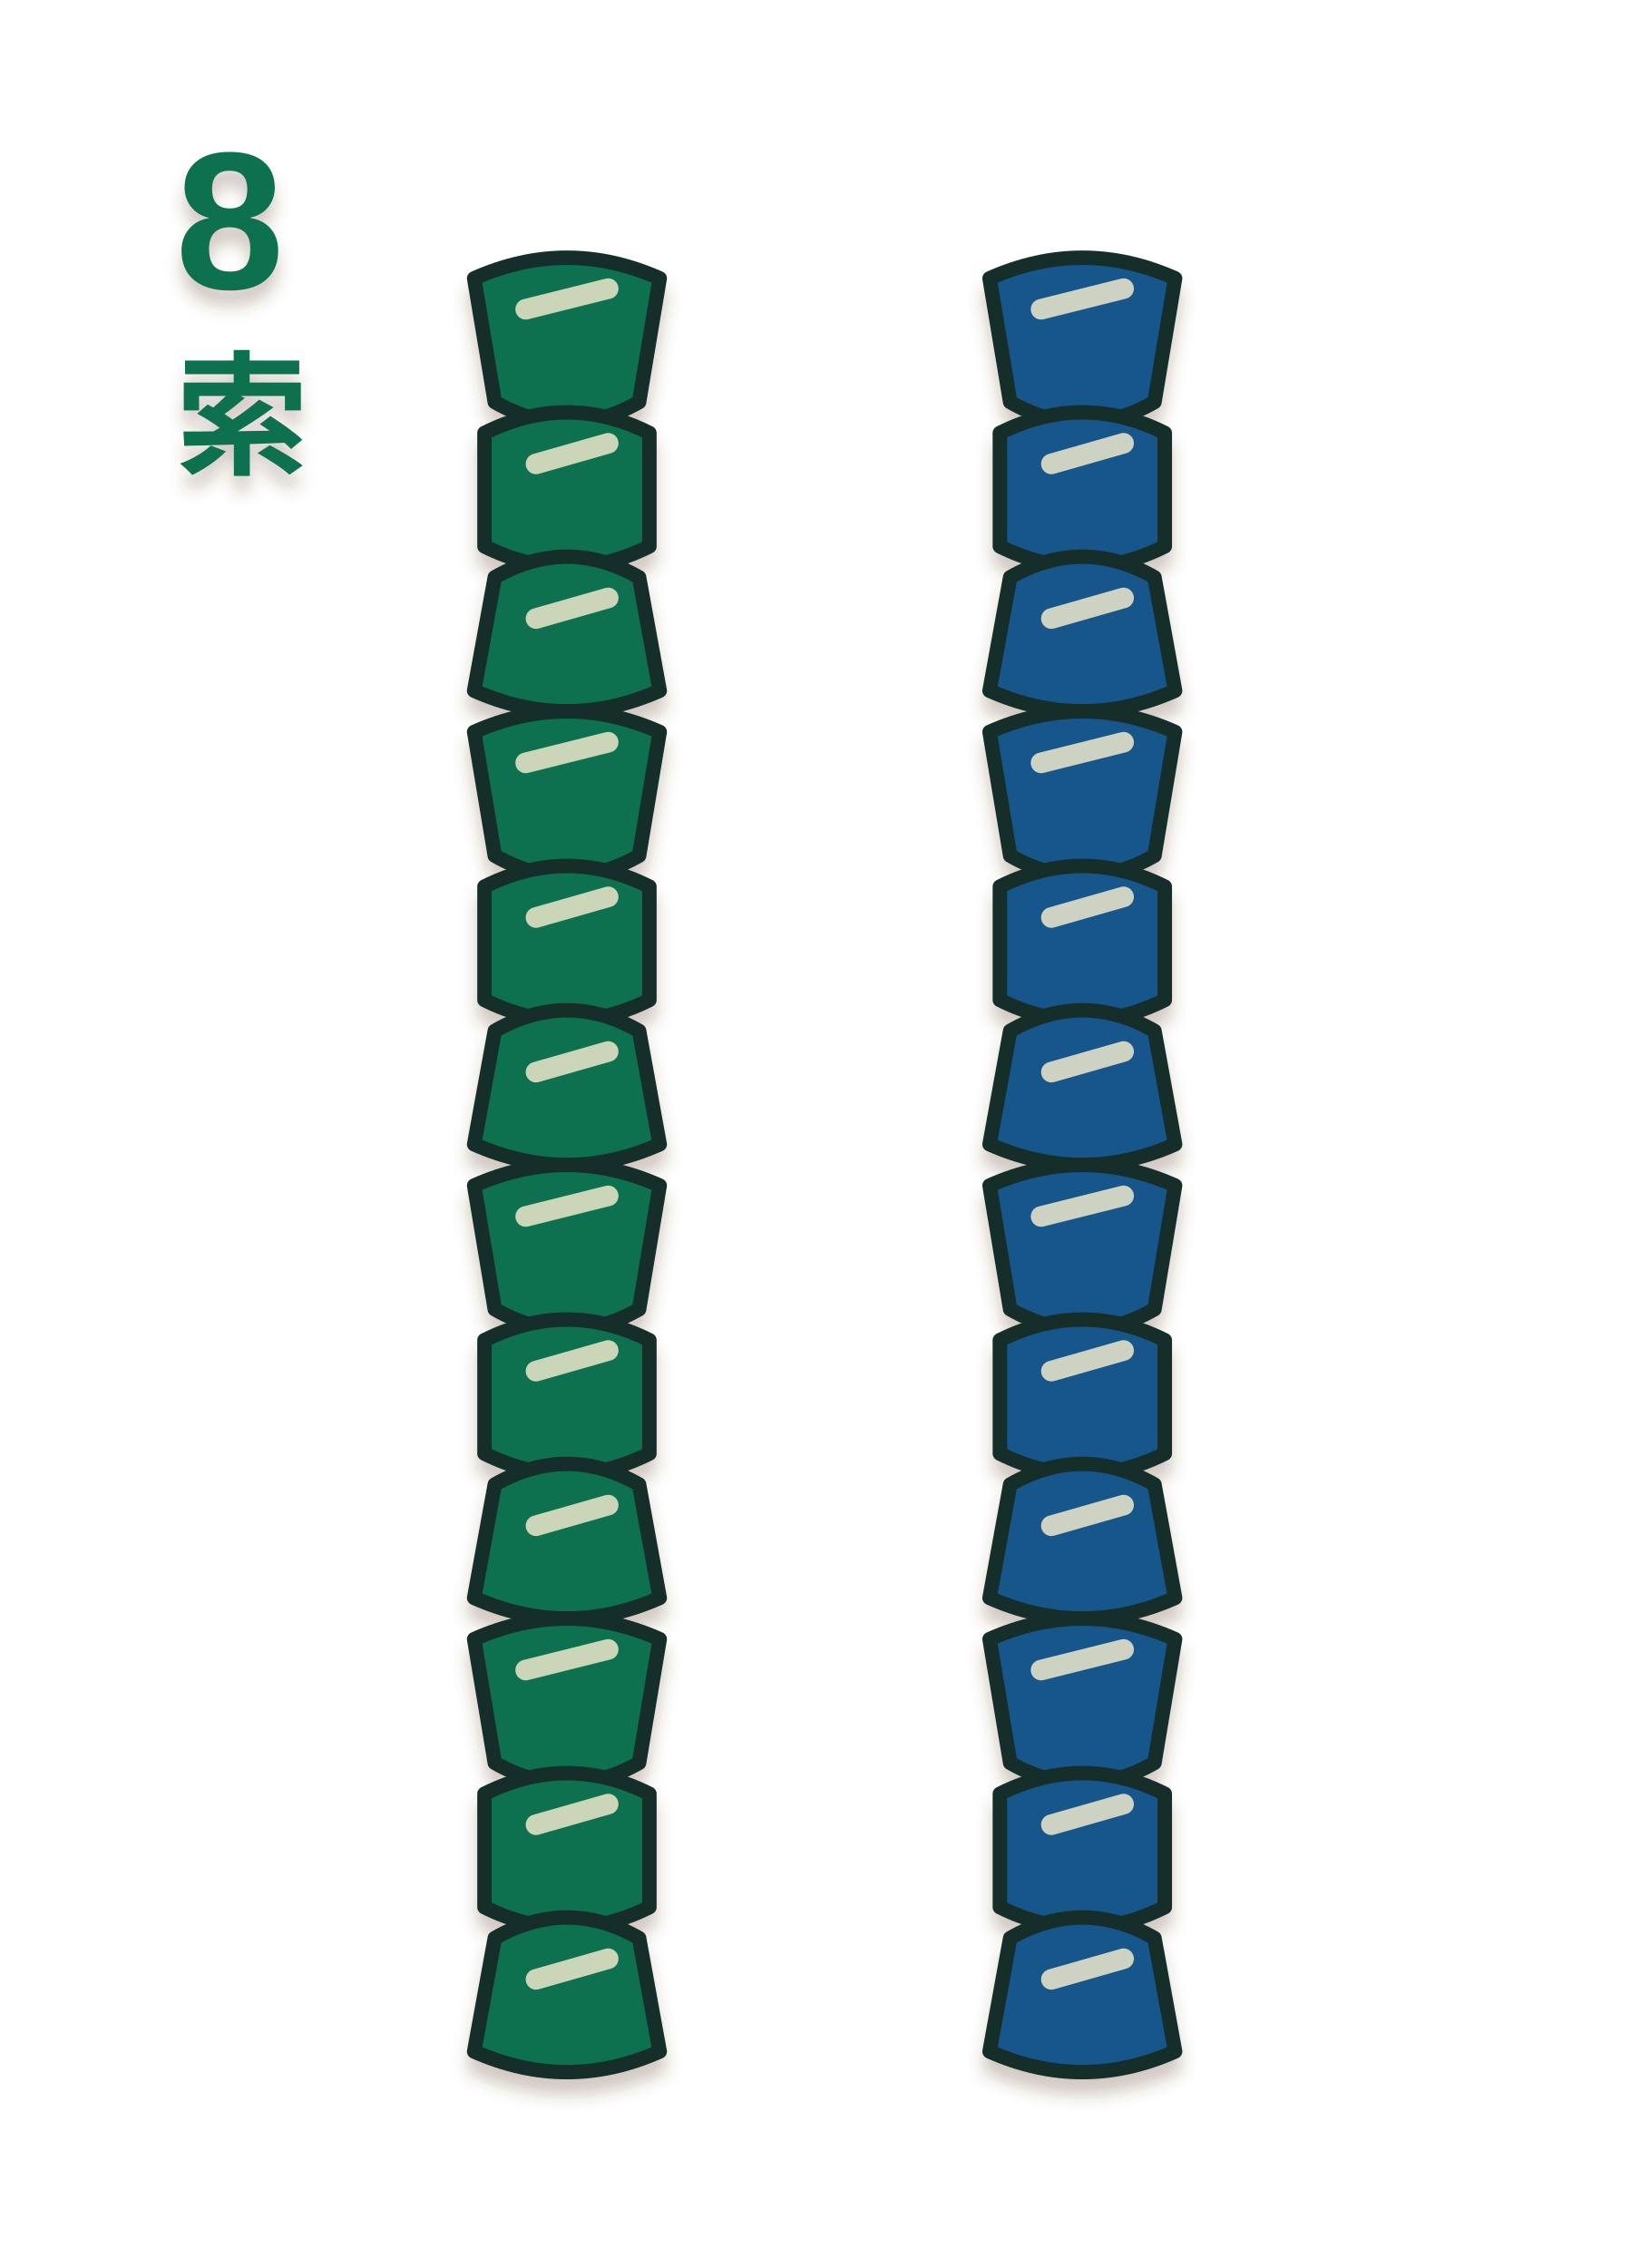
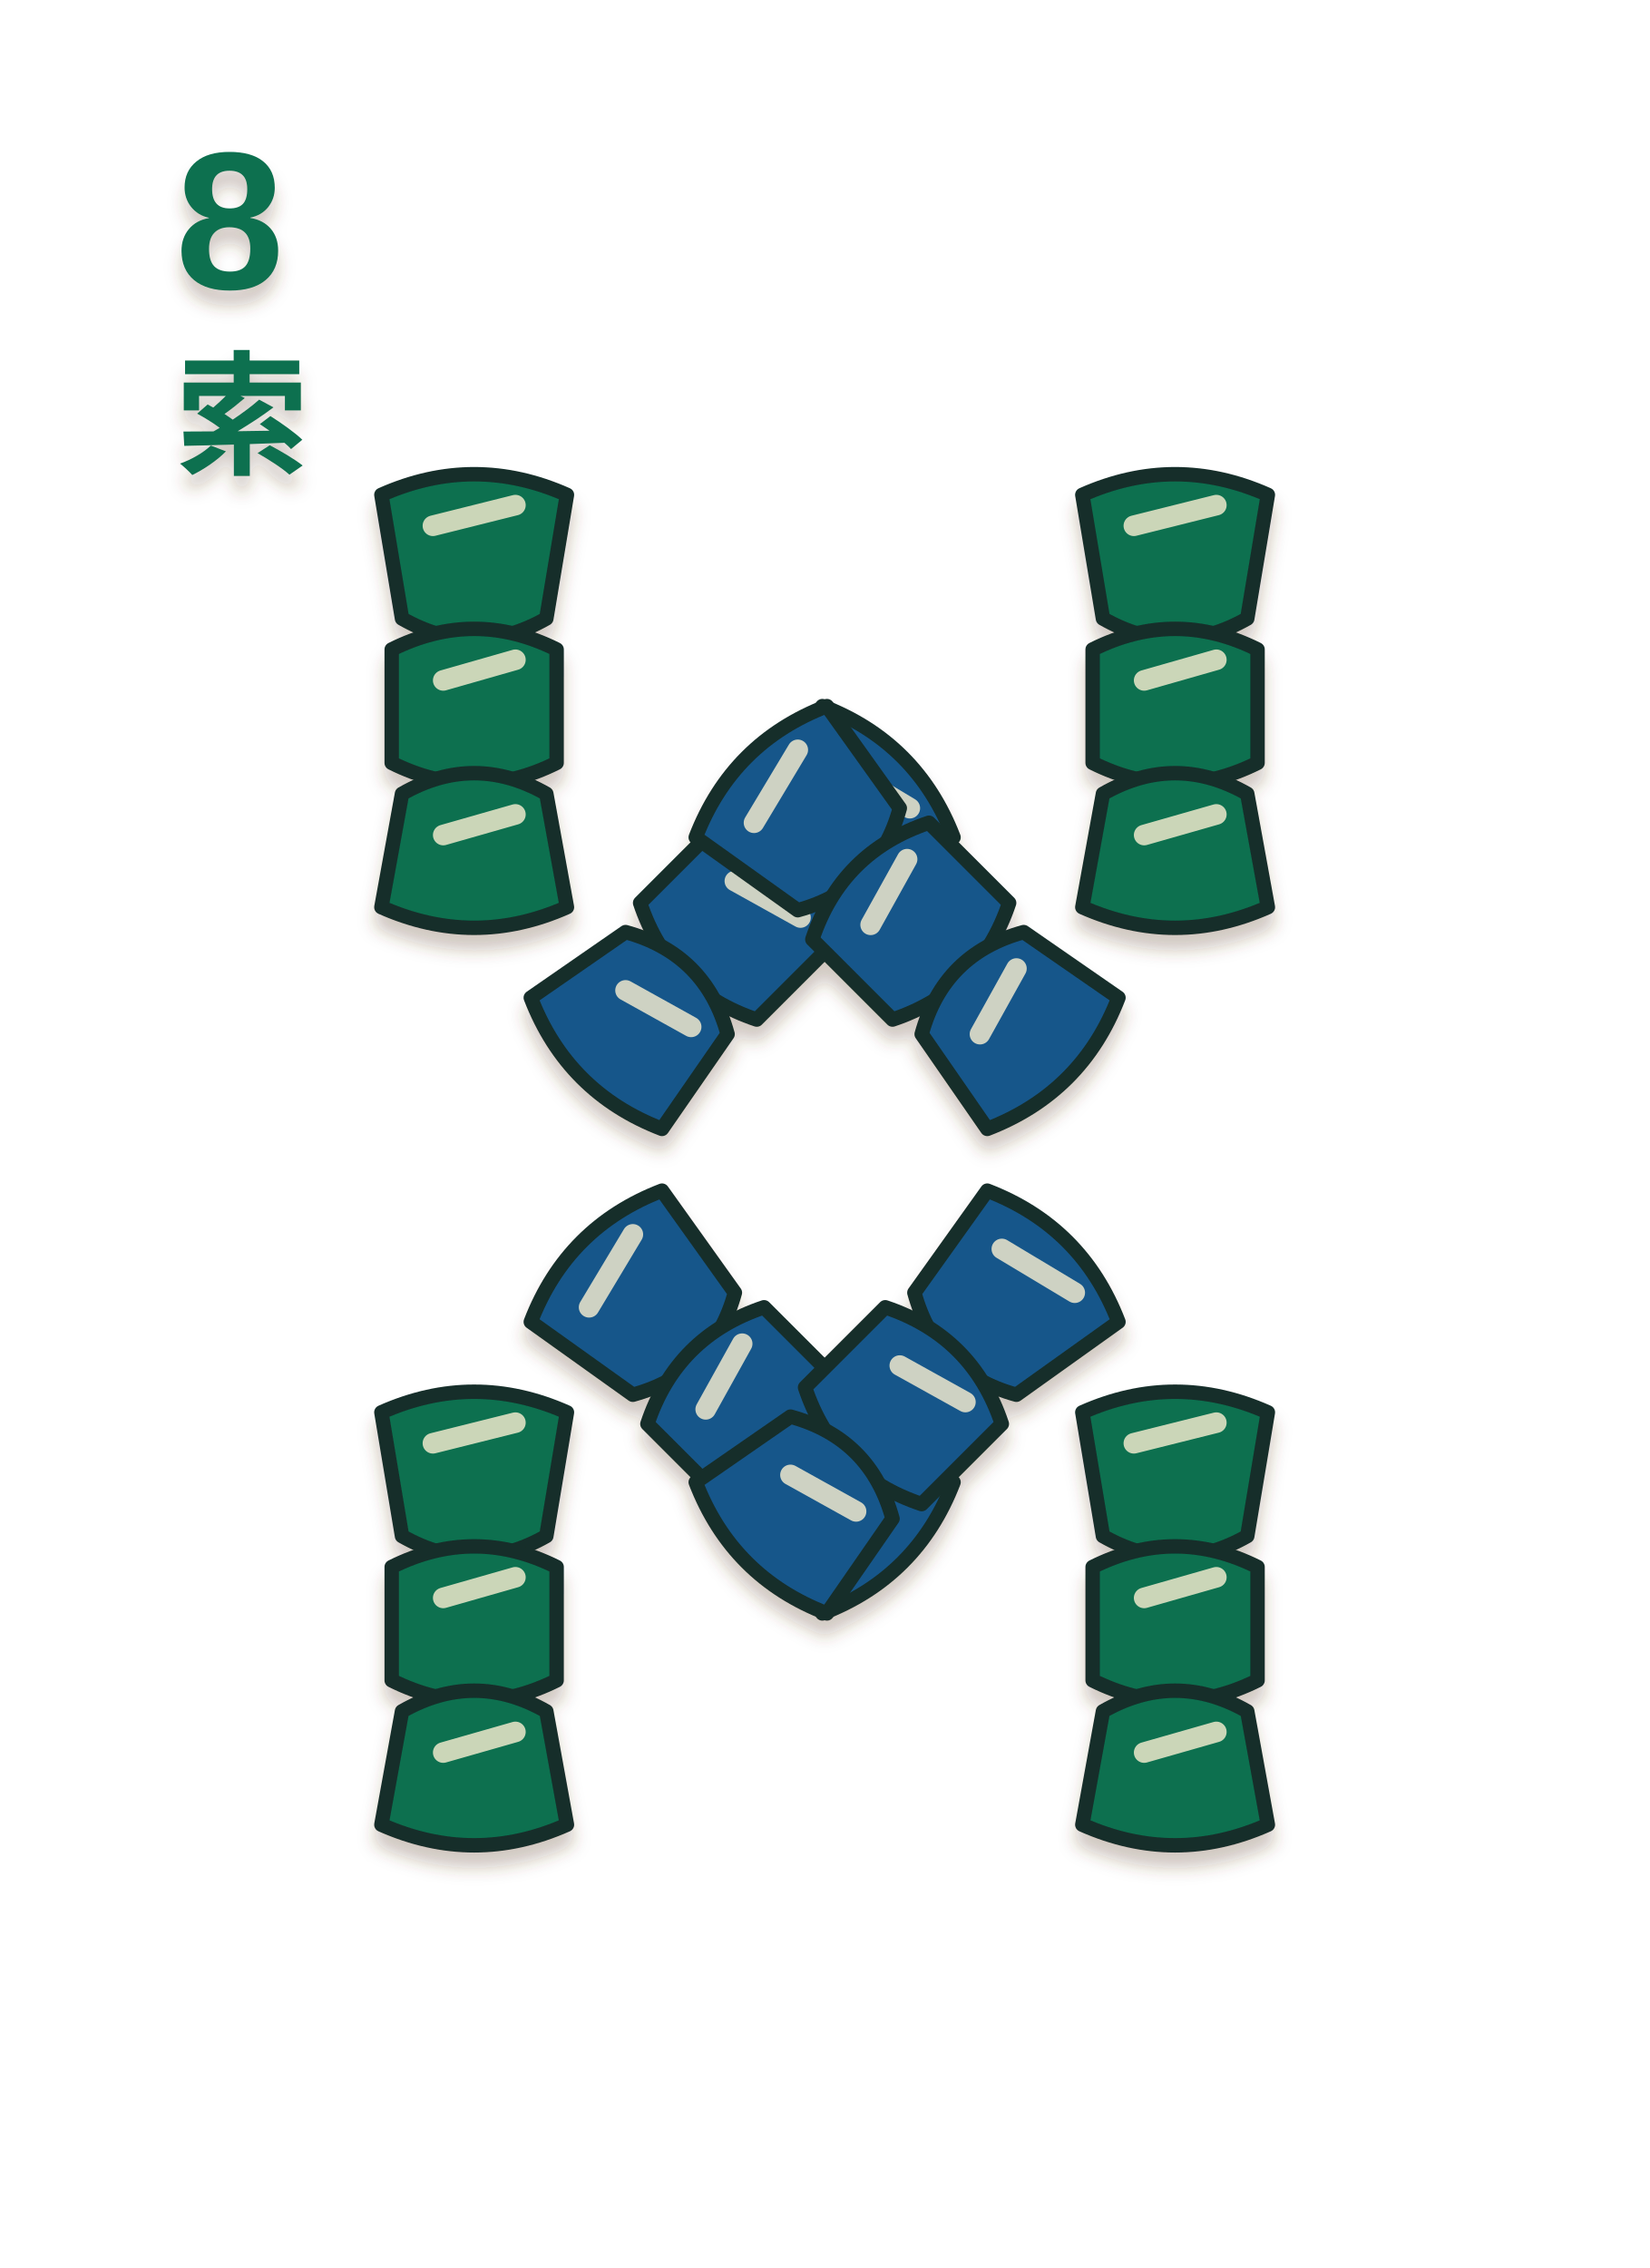
<svg xmlns="http://www.w3.org/2000/svg" viewBox="0 0 160 220">
  <defs>
    <filter id="soft">
      <feDropShadow dx="0" dy="1.5" stdDeviation=".8" flood-color="#5b3b1c" flood-opacity=".28" />
    </filter>
  </defs>
  <g filter="url(#soft)">
    <g font-family="Arial,Noto Sans TC,sans-serif" font-weight="800" fill="#08704f">
      <text x="17" y="28" font-size="19">8</text>
      <text x="17" y="45" font-size="13">索</text>
    </g>
-     <g transform="translate(55 47) scale(1)" stroke="#172d29" stroke-width="1.4" stroke-linejoin="round">
+     <g transform="translate(46 68) scale(1)" stroke="#172d29" stroke-width="1.4" stroke-linejoin="round">
      <path d="M-9-20Q0-24 9-20L7-8Q0-4-7-8Z" fill="#08704f" />
      <path d="M-8-5Q0-9 8-5L8 6Q0 10-8 6Z" fill="#08704f" />
      <path d="M-7 9Q0 5 7 9L9 20Q0 24-9 20Z" fill="#08704f" />
      <path d="M-4-17L4-19M-3-2L4-4M-3 13L4 11" stroke="#f7edcf" stroke-width="2" stroke-linecap="round" opacity=".82" />
    </g>
-     <g transform="translate(105 47) scale(1)" stroke="#172d29" stroke-width="1.4" stroke-linejoin="round">
+     <g transform="translate(72 89) rotate(45) scale(1)" stroke="#172d29" stroke-width="1.4" stroke-linejoin="round">
      <path d="M-9-20Q0-24 9-20L7-8Q0-4-7-8Z" fill="#15568a" />
      <path d="M-8-5Q0-9 8-5L8 6Q0 10-8 6Z" fill="#15568a" />
      <path d="M-7 9Q0 5 7 9L9 20Q0 24-9 20Z" fill="#15568a" />
      <path d="M-4-17L4-19M-3-2L4-4M-3 13L4 11" stroke="#f7edcf" stroke-width="2" stroke-linecap="round" opacity=".82" />
    </g>
-     <g transform="translate(55 91) scale(1)" stroke="#172d29" stroke-width="1.4" stroke-linejoin="round">
+     <g transform="translate(88 89) rotate(-45) scale(1)" stroke="#172d29" stroke-width="1.4" stroke-linejoin="round">
+       <path d="M-9-20Q0-24 9-20L7-8Q0-4-7-8Z" fill="#15568a" />
+       <path d="M-8-5Q0-9 8-5L8 6Q0 10-8 6Z" fill="#15568a" />
+       <path d="M-7 9Q0 5 7 9L9 20Q0 24-9 20Z" fill="#15568a" />
+       <path d="M-4-17L4-19M-3-2L4-4M-3 13L4 11" stroke="#f7edcf" stroke-width="2" stroke-linecap="round" opacity=".82" />
+     </g>
+     <g transform="translate(114 68) scale(1)" stroke="#172d29" stroke-width="1.4" stroke-linejoin="round">
      <path d="M-9-20Q0-24 9-20L7-8Q0-4-7-8Z" fill="#08704f" />
      <path d="M-8-5Q0-9 8-5L8 6Q0 10-8 6Z" fill="#08704f" />
      <path d="M-7 9Q0 5 7 9L9 20Q0 24-9 20Z" fill="#08704f" />
      <path d="M-4-17L4-19M-3-2L4-4M-3 13L4 11" stroke="#f7edcf" stroke-width="2" stroke-linecap="round" opacity=".82" />
    </g>
-     <g transform="translate(105 91) scale(1)" stroke="#172d29" stroke-width="1.4" stroke-linejoin="round">
+     <g transform="translate(46 157) scale(1)" stroke="#172d29" stroke-width="1.4" stroke-linejoin="round">
+       <path d="M-9-20Q0-24 9-20L7-8Q0-4-7-8Z" fill="#08704f" />
+       <path d="M-8-5Q0-9 8-5L8 6Q0 10-8 6Z" fill="#08704f" />
+       <path d="M-7 9Q0 5 7 9L9 20Q0 24-9 20Z" fill="#08704f" />
+       <path d="M-4-17L4-19M-3-2L4-4M-3 13L4 11" stroke="#f7edcf" stroke-width="2" stroke-linecap="round" opacity=".82" />
+     </g>
+     <g transform="translate(72 136) rotate(-45) scale(1)" stroke="#172d29" stroke-width="1.4" stroke-linejoin="round">
      <path d="M-9-20Q0-24 9-20L7-8Q0-4-7-8Z" fill="#15568a" />
      <path d="M-8-5Q0-9 8-5L8 6Q0 10-8 6Z" fill="#15568a" />
      <path d="M-7 9Q0 5 7 9L9 20Q0 24-9 20Z" fill="#15568a" />
      <path d="M-4-17L4-19M-3-2L4-4M-3 13L4 11" stroke="#f7edcf" stroke-width="2" stroke-linecap="round" opacity=".82" />
    </g>
-     <g transform="translate(55 135) scale(1)" stroke="#172d29" stroke-width="1.4" stroke-linejoin="round">
+     <g transform="translate(88 136) rotate(45) scale(1)" stroke="#172d29" stroke-width="1.4" stroke-linejoin="round">
+       <path d="M-9-20Q0-24 9-20L7-8Q0-4-7-8Z" fill="#15568a" />
+       <path d="M-8-5Q0-9 8-5L8 6Q0 10-8 6Z" fill="#15568a" />
+       <path d="M-7 9Q0 5 7 9L9 20Q0 24-9 20Z" fill="#15568a" />
+       <path d="M-4-17L4-19M-3-2L4-4M-3 13L4 11" stroke="#f7edcf" stroke-width="2" stroke-linecap="round" opacity=".82" />
+     </g>
+     <g transform="translate(114 157) scale(1)" stroke="#172d29" stroke-width="1.4" stroke-linejoin="round">
      <path d="M-9-20Q0-24 9-20L7-8Q0-4-7-8Z" fill="#08704f" />
      <path d="M-8-5Q0-9 8-5L8 6Q0 10-8 6Z" fill="#08704f" />
      <path d="M-7 9Q0 5 7 9L9 20Q0 24-9 20Z" fill="#08704f" />
      <path d="M-4-17L4-19M-3-2L4-4M-3 13L4 11" stroke="#f7edcf" stroke-width="2" stroke-linecap="round" opacity=".82" />
    </g>
-     <g transform="translate(105 135) scale(1)" stroke="#172d29" stroke-width="1.4" stroke-linejoin="round">
-       <path d="M-9-20Q0-24 9-20L7-8Q0-4-7-8Z" fill="#15568a" />
-       <path d="M-8-5Q0-9 8-5L8 6Q0 10-8 6Z" fill="#15568a" />
-       <path d="M-7 9Q0 5 7 9L9 20Q0 24-9 20Z" fill="#15568a" />
-       <path d="M-4-17L4-19M-3-2L4-4M-3 13L4 11" stroke="#f7edcf" stroke-width="2" stroke-linecap="round" opacity=".82" />
-     </g>
-     <g transform="translate(55 179) scale(1)" stroke="#172d29" stroke-width="1.4" stroke-linejoin="round">
-       <path d="M-9-20Q0-24 9-20L7-8Q0-4-7-8Z" fill="#08704f" />
-       <path d="M-8-5Q0-9 8-5L8 6Q0 10-8 6Z" fill="#08704f" />
-       <path d="M-7 9Q0 5 7 9L9 20Q0 24-9 20Z" fill="#08704f" />
-       <path d="M-4-17L4-19M-3-2L4-4M-3 13L4 11" stroke="#f7edcf" stroke-width="2" stroke-linecap="round" opacity=".82" />
-     </g>
-     <g transform="translate(105 179) scale(1)" stroke="#172d29" stroke-width="1.4" stroke-linejoin="round">
-       <path d="M-9-20Q0-24 9-20L7-8Q0-4-7-8Z" fill="#15568a" />
-       <path d="M-8-5Q0-9 8-5L8 6Q0 10-8 6Z" fill="#15568a" />
-       <path d="M-7 9Q0 5 7 9L9 20Q0 24-9 20Z" fill="#15568a" />
-       <path d="M-4-17L4-19M-3-2L4-4M-3 13L4 11" stroke="#f7edcf" stroke-width="2" stroke-linecap="round" opacity=".82" />
-     </g>
  </g>
</svg>
